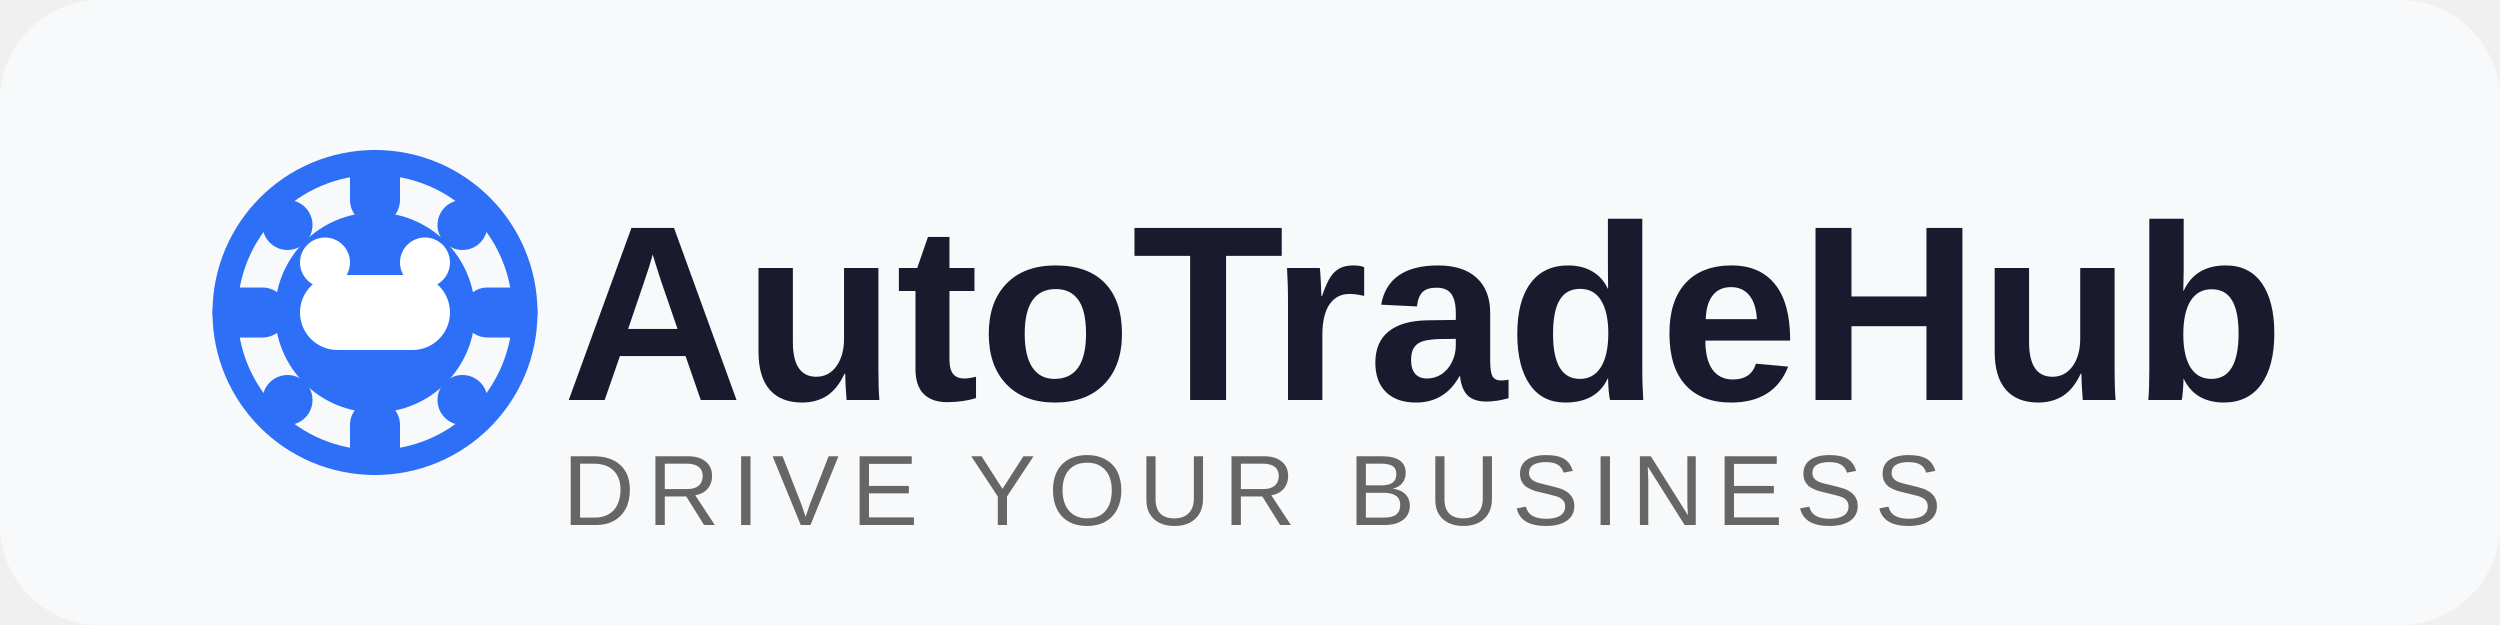
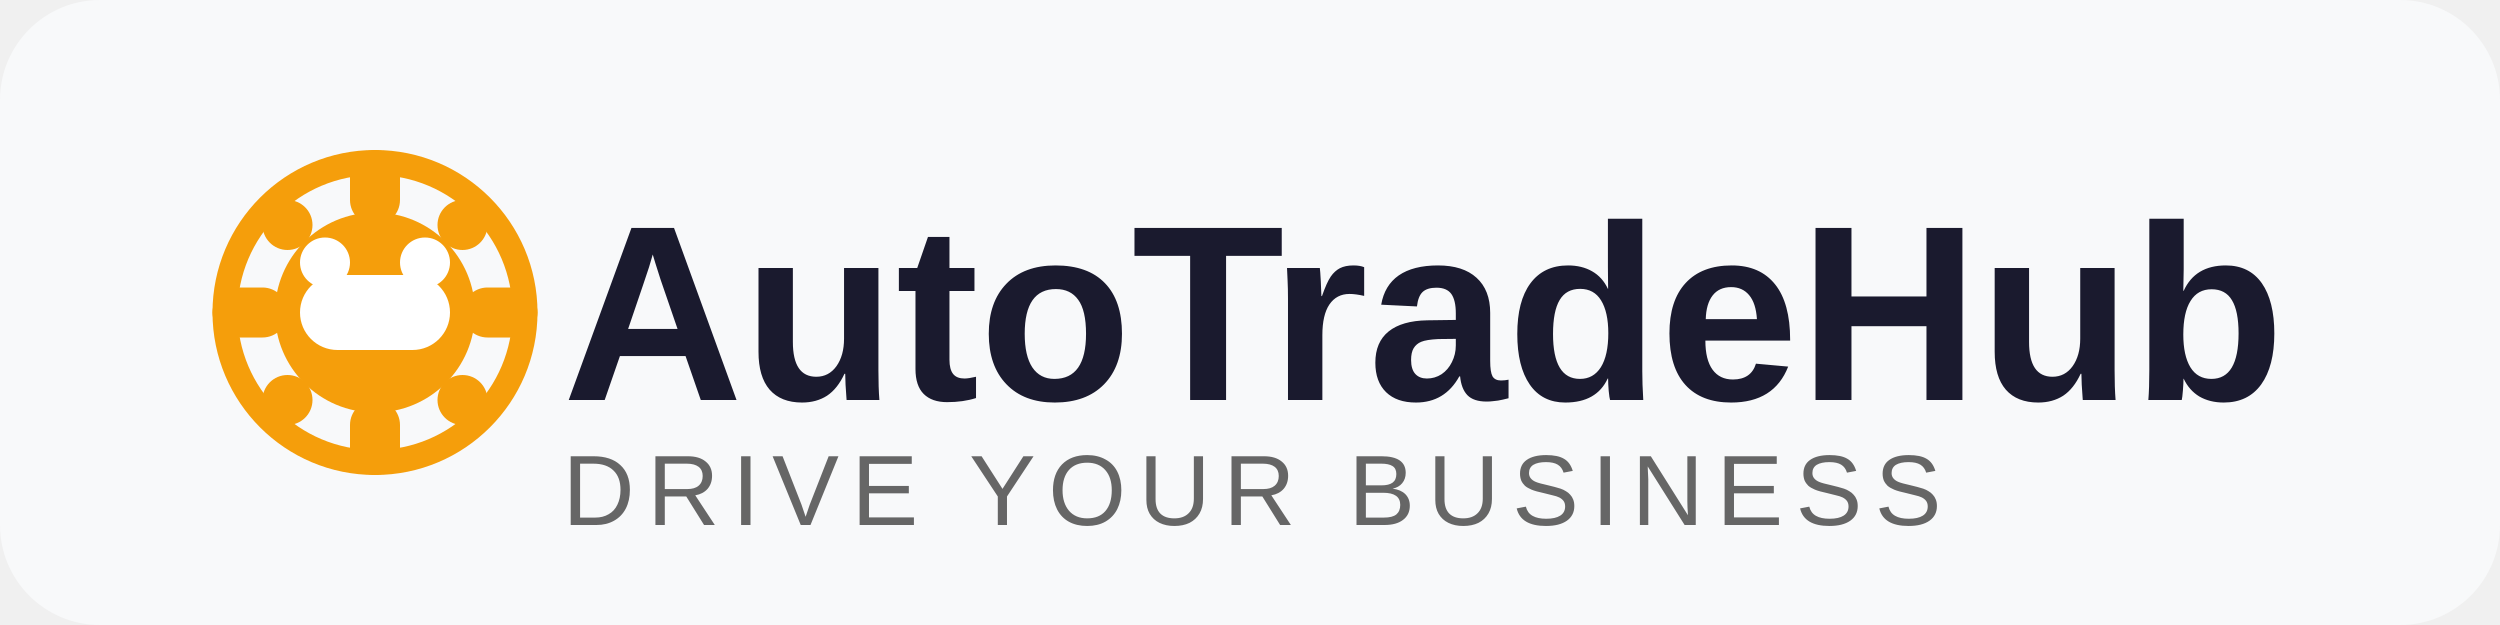
<svg xmlns="http://www.w3.org/2000/svg" width="200" height="50" viewBox="0 0 200 50" fill="none">
  <rect width="200" height="50" rx="8" fill="#f8f9fa" />
  <g transform="translate(15, 10)">
-     <circle cx="15" cy="15" r="12" fill="none" stroke="#2D6FF7" stroke-width="2" />
-     <circle cx="15" cy="15" r="8" fill="#2D6FF7" />
-     <rect x="13" y="2" width="4" height="6" rx="2" fill="#2D6FF7" />
-     <rect x="13" y="22" width="4" height="6" rx="2" fill="#2D6FF7" />
-     <rect x="2" y="13" width="6" height="4" rx="2" fill="#2D6FF7" />
-     <rect x="22" y="13" width="6" height="4" rx="2" fill="#2D6FF7" />
-     <rect x="6" y="6" width="4" height="4" rx="2" fill="#2D6FF7" />
-     <rect x="20" y="6" width="4" height="4" rx="2" fill="#2D6FF7" />
-     <rect x="6" y="20" width="4" height="4" rx="2" fill="#2D6FF7" />
-     <rect x="20" y="20" width="4" height="4" rx="2" fill="#2D6FF7" />
+     <circle cx="15" cy="15" r="12" fill="none" stroke="#F59E0B" stroke-width="2" />
+     <circle cx="15" cy="15" r="8" fill="#F59E0B" />
+     <rect x="13" y="2" width="4" height="6" rx="2" fill="#F59E0B" />
+     <rect x="13" y="22" width="4" height="6" rx="2" fill="#F59E0B" />
+     <rect x="2" y="13" width="6" height="4" rx="2" fill="#F59E0B" />
+     <rect x="22" y="13" width="6" height="4" rx="2" fill="#F59E0B" />
+     <rect x="6" y="6" width="4" height="4" rx="2" fill="#F59E0B" />
+     <rect x="20" y="6" width="4" height="4" rx="2" fill="#F59E0B" />
+     <rect x="6" y="20" width="4" height="4" rx="2" fill="#F59E0B" />
+     <rect x="20" y="20" width="4" height="4" rx="2" fill="#F59E0B" />
    <rect x="9" y="12" width="12" height="6" rx="3" fill="white" />
    <circle cx="11" cy="11" r="2" fill="white" />
    <circle cx="19" cy="11" r="2" fill="white" />
  </g>
  <text x="45" y="32" font-family="Arial, sans-serif" font-size="20" font-weight="bold" fill="#1a1a2e">
    AutoTradeHub
  </text>
  <text x="45" y="42" font-family="Arial, sans-serif" font-size="8" fill="#666" letter-spacing="1">
    DRIVE YOUR BUSINESS
  </text>
</svg>
